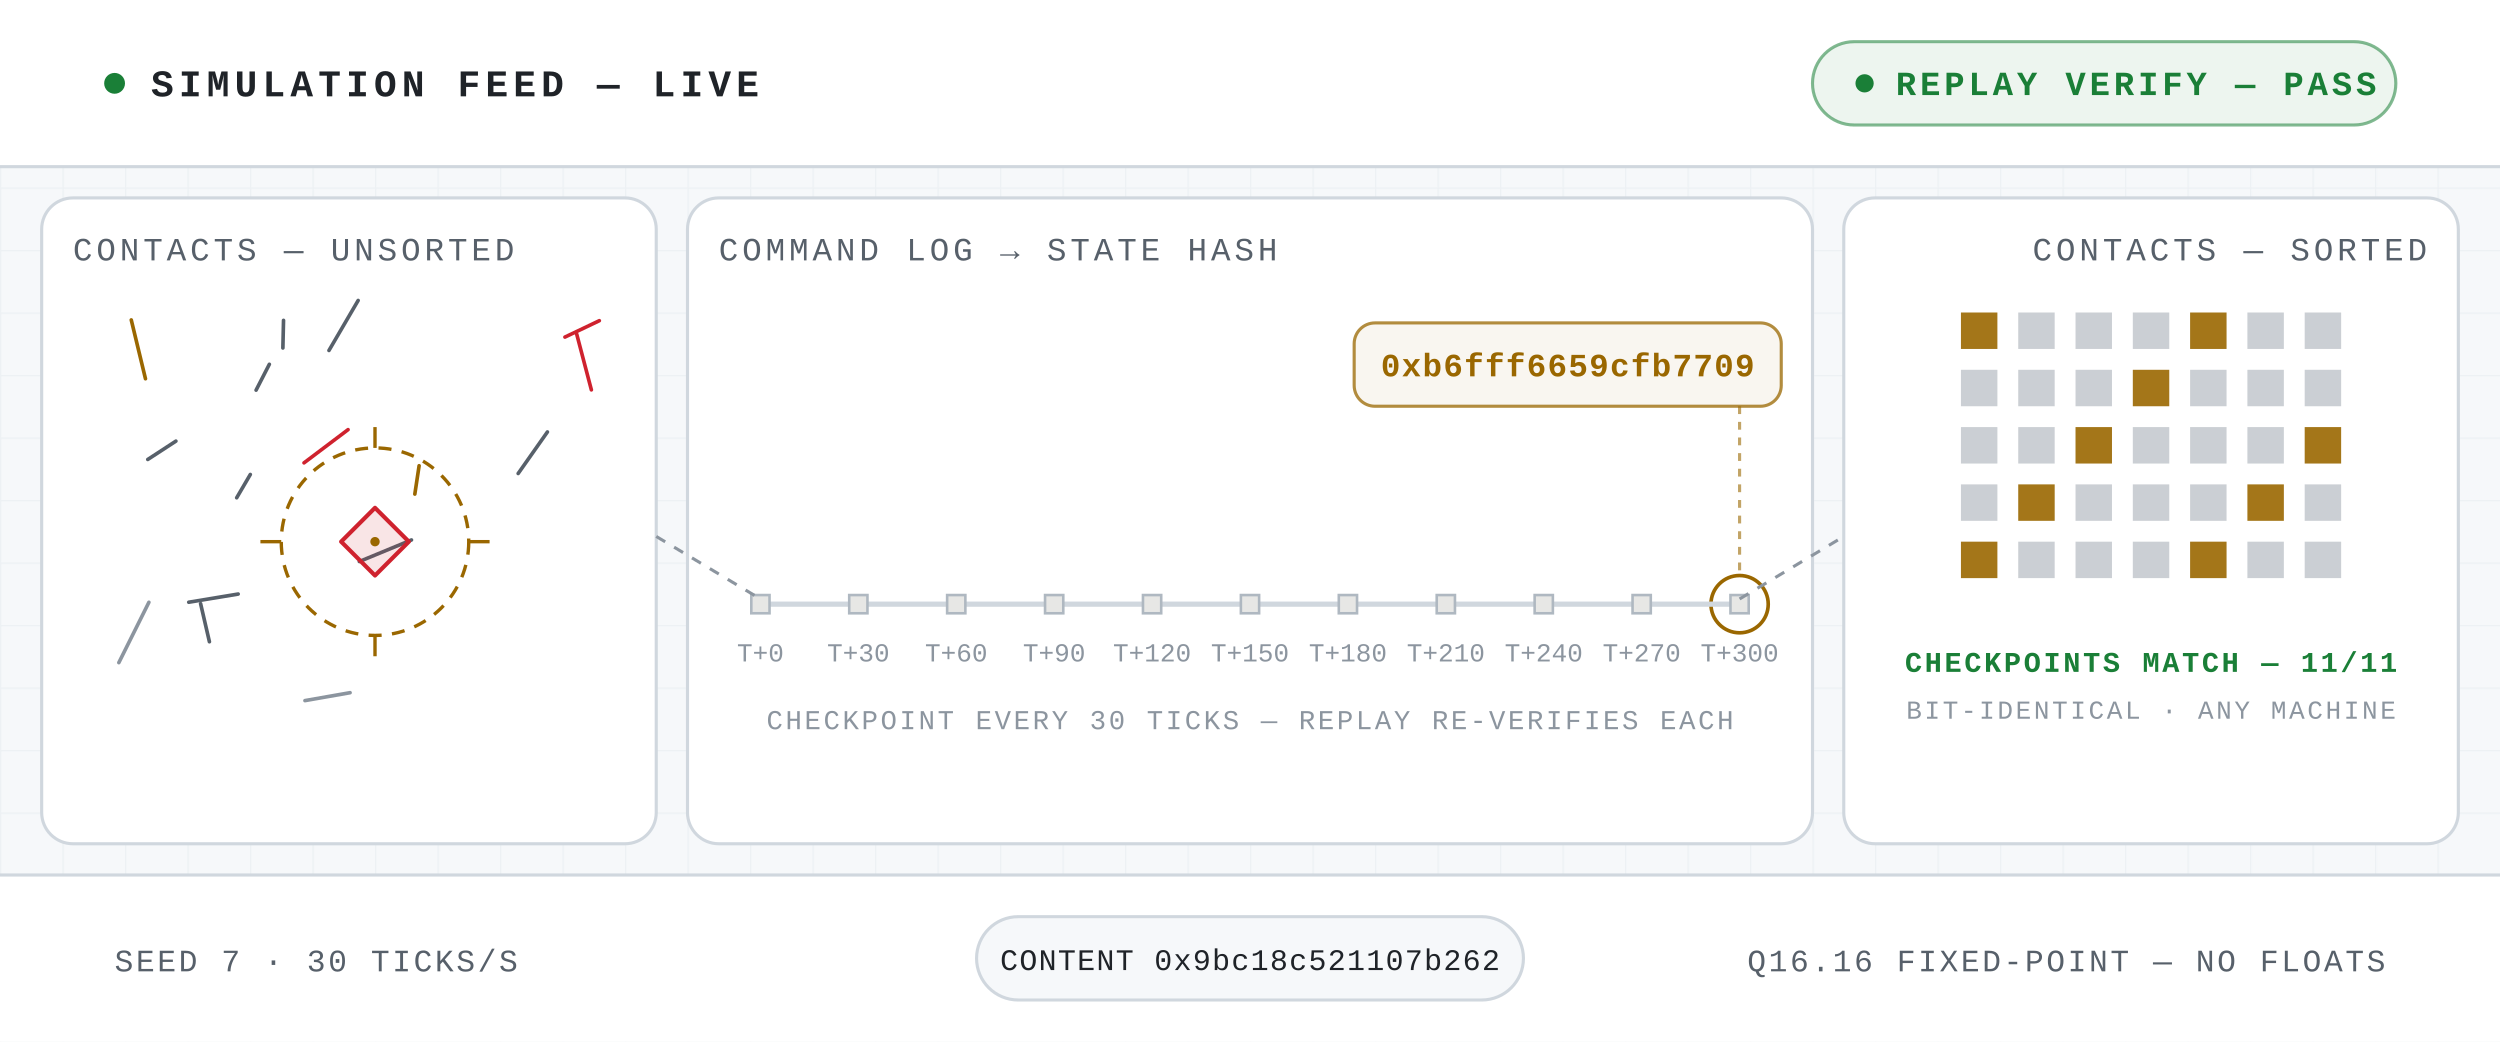
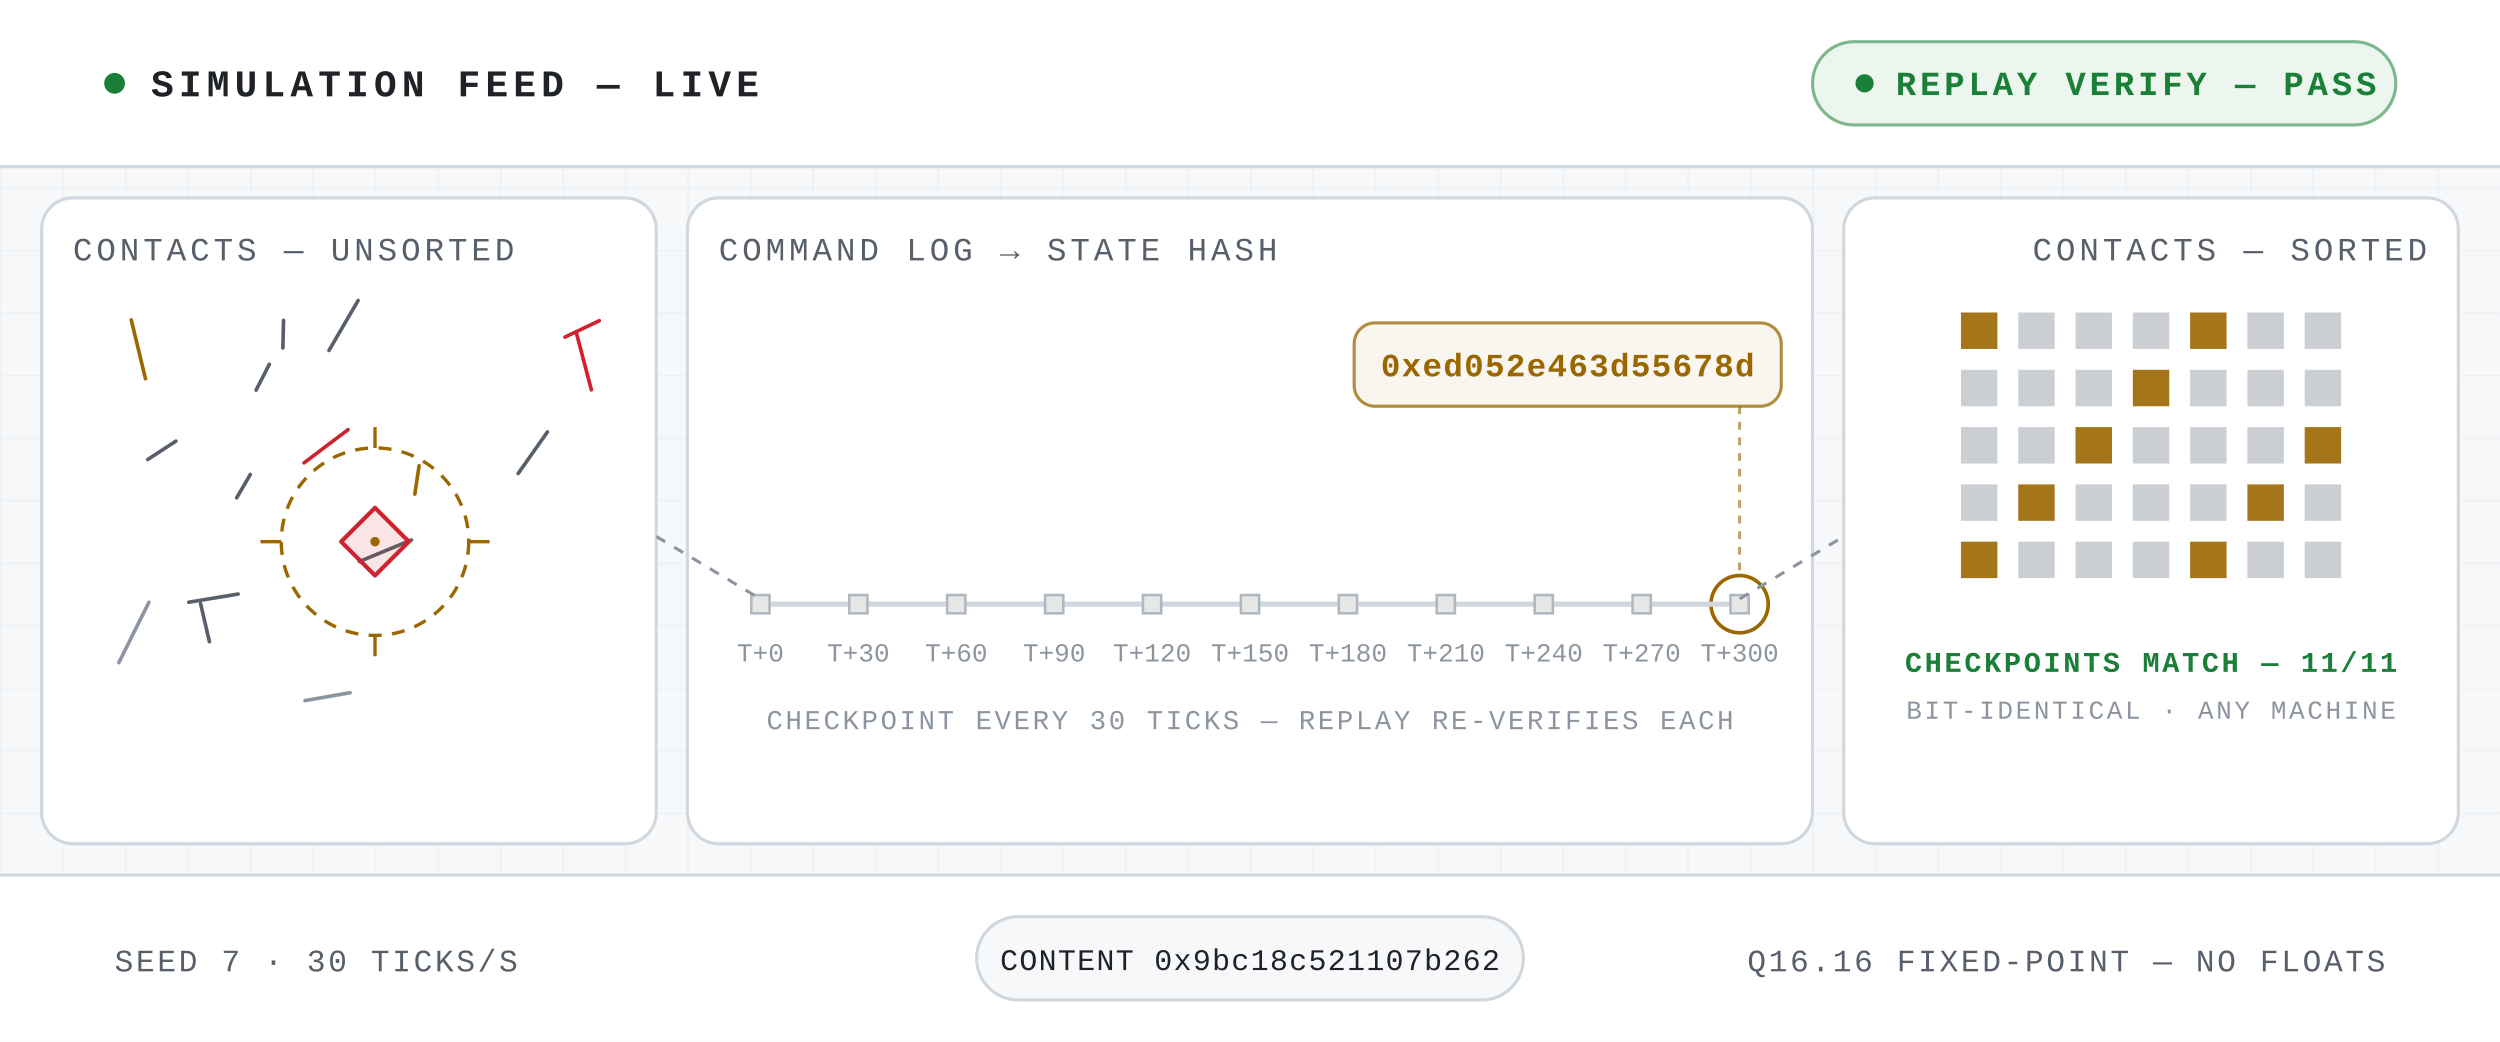
<svg xmlns="http://www.w3.org/2000/svg" width="960" height="400" viewBox="0 0 960 400" role="img" font-family="ui-monospace,'Cascadia Mono','SF Mono',Menlo,Consolas,'Liberation Mono',monospace">
  <defs>
    <style>
.live{animation:live 1.6s steps(2,end) infinite}
@keyframes live{0%{opacity:1}100%{opacity:.25}}
.march{animation:march .9s linear infinite}
@keyframes march{to{stroke-dashoffset:-8}}
.pulse{animation:pulse 3.2s ease-in-out infinite}
@keyframes pulse{0%,100%{opacity:.25}50%{opacity:.9}}
.ck0{animation:ck0 11s linear infinite}@keyframes ck0{0%,0.00%{fill:#e7e7e5}0.60%,99.4%{fill:#9a6700}100%{fill:#e7e7e5}}.ck1{animation:ck1 11s linear infinite}@keyframes ck1{0%,9.09%{fill:#e7e7e5}9.69%,99.4%{fill:#9a6700}100%{fill:#e7e7e5}}.ck2{animation:ck2 11s linear infinite}@keyframes ck2{0%,18.18%{fill:#e7e7e5}18.78%,99.4%{fill:#9a6700}100%{fill:#e7e7e5}}.ck3{animation:ck3 11s linear infinite}@keyframes ck3{0%,27.27%{fill:#e7e7e5}27.87%,99.4%{fill:#9a6700}100%{fill:#e7e7e5}}.ck4{animation:ck4 11s linear infinite}@keyframes ck4{0%,36.36%{fill:#e7e7e5}36.96%,99.4%{fill:#9a6700}100%{fill:#e7e7e5}}.ck5{animation:ck5 11s linear infinite}@keyframes ck5{0%,45.45%{fill:#e7e7e5}46.05%,99.4%{fill:#9a6700}100%{fill:#e7e7e5}}.ck6{animation:ck6 11s linear infinite}@keyframes ck6{0%,54.55%{fill:#e7e7e5}55.15%,99.4%{fill:#9a6700}100%{fill:#e7e7e5}}.ck7{animation:ck7 11s linear infinite}@keyframes ck7{0%,63.64%{fill:#e7e7e5}64.24%,99.4%{fill:#9a6700}100%{fill:#e7e7e5}}.ck8{animation:ck8 11s linear infinite}@keyframes ck8{0%,72.73%{fill:#e7e7e5}73.33%,99.4%{fill:#9a6700}100%{fill:#e7e7e5}}.ck9{animation:ck9 11s linear infinite}@keyframes ck9{0%,81.82%{fill:#e7e7e5}82.42%,99.4%{fill:#9a6700}100%{fill:#e7e7e5}}.ck10{animation:ck10 11s linear infinite}@keyframes ck10{0%,90.91%{fill:#e7e7e5}91.51%,99.4%{fill:#9a6700}100%{fill:#e7e7e5}}
@media (prefers-reduced-motion:reduce){.live,.march,.pulse{animation:none}.ck0,.ck1,.ck2,.ck3,.ck4,.ck5,.ck6,.ck7,.ck8,.ck9,.ck10{animation:none;fill:#9a6700}}
</style>
    <pattern id="grid" width="24" height="24" patternUnits="userSpaceOnUse">
      <path d="M 24 0 H 0 V 24" fill="none" stroke="#e4e9ee" stroke-width="1" />
    </pattern>
  </defs>
  <rect width="960" height="400" fill="#f6f8fa" />
  <rect width="960" height="400" fill="url(#grid)" opacity="0.5" />
  <rect width="960" height="64" fill="#ffffff" />
  <line x1="0" y1="64" x2="960" y2="64" stroke="#d0d7de" stroke-width="1.2" />
  <circle cx="44" cy="32" r="4" fill="#1a7f37" class="live" />
  <text x="58" y="37" font-size="14.5" fill="#1f2328" text-anchor="start" letter-spacing="2" font-weight="600">SIMULATION FEED — LIVE</text>
  <rect x="696" y="16" width="224" height="32" rx="16" fill="#1a7f37" stroke="#1a7f37" stroke-width="1.2" fill-opacity="0.08" stroke-opacity="0.55" />
  <circle cx="716" cy="32" r="3.5" fill="#1a7f37" class="live" />
  <text x="728" y="36.5" font-size="13" fill="#1a7f37" text-anchor="start" letter-spacing="1.5" font-weight="600">REPLAY VERIFY — PASS</text>
  <rect x="16" y="76" width="236" height="248" rx="12" fill="#ffffff" stroke="#d0d7de" stroke-width="1.2" />
  <text x="28" y="100" font-size="12.5" fill="#57606a" text-anchor="start" letter-spacing="1.5">CONTACTS — UNSORTED</text>
  <line x1="103.428" y1="139.887" x2="98.333" y2="149.815" stroke="#57606a" stroke-width="1.4" stroke-linecap="round" />
  <line x1="108.873" y1="123.025" x2="108.626" y2="133.622" stroke="#57606a" stroke-width="1.4" stroke-linecap="round" />
  <line x1="50.404" y1="122.857" x2="55.861" y2="145.437" stroke="#9a6700" stroke-width="1.4" stroke-linecap="round" />
  <line x1="91.456" y1="228.11" x2="72.482" y2="231.256" stroke="#57606a" stroke-width="1.4" stroke-linecap="round" />
  <line x1="230.141" y1="123.145" x2="216.931" y2="129.439" stroke="#cf222e" stroke-width="1.4" stroke-linecap="round" />
  <line x1="67.545" y1="169.39" x2="56.745" y2="176.43" stroke="#57606a" stroke-width="1.4" stroke-linecap="round" />
  <line x1="160.938" y1="178.846" x2="159.294" y2="189.727" stroke="#9a6700" stroke-width="1.4" stroke-linecap="round" />
  <line x1="77.026" y1="231.792" x2="80.415" y2="246.431" stroke="#57606a" stroke-width="1.4" stroke-linecap="round" />
  <line x1="133.656" y1="164.982" x2="116.741" y2="177.735" stroke="#cf222e" stroke-width="1.4" stroke-linecap="round" />
  <line x1="158.004" y1="207.343" x2="137.979" y2="215.627" stroke="#57606a" stroke-width="1.4" stroke-linecap="round" />
  <line x1="221.46" y1="128.322" x2="227.086" y2="149.709" stroke="#cf222e" stroke-width="1.4" stroke-linecap="round" />
  <line x1="137.53" y1="115.379" x2="126.32" y2="134.579" stroke="#57606a" stroke-width="1.4" stroke-linecap="round" />
  <line x1="210.206" y1="165.871" x2="198.973" y2="181.823" stroke="#57606a" stroke-width="1.4" stroke-linecap="round" />
  <line x1="134.427" y1="265.994" x2="117.106" y2="269.035" stroke="#8c959f" stroke-width="1.4" stroke-linecap="round" />
  <line x1="57.178" y1="231.279" x2="45.633" y2="254.452" stroke="#8c959f" stroke-width="1.4" stroke-linecap="round" />
  <line x1="96.122" y1="182.201" x2="90.886" y2="191.141" stroke="#57606a" stroke-width="1.4" stroke-linecap="round" />
  <circle cx="144" cy="208" r="36" fill="none" stroke="#9a6700" stroke-width="1.3" stroke-dasharray="5 4" />
  <line x1="144" y1="164" x2="144" y2="172" stroke="#9a6700" stroke-width="1.3" />
  <line x1="144" y1="244" x2="144" y2="252" stroke="#9a6700" stroke-width="1.3" />
  <line x1="100" y1="208" x2="108" y2="208" stroke="#9a6700" stroke-width="1.3" />
  <line x1="180" y1="208" x2="188" y2="208" stroke="#9a6700" stroke-width="1.3" />
  <polygon points="144,195 157,208 144,221 131,208" fill="#cf222e" stroke="#cf222e" stroke-width="1.6" stroke-linejoin="round" fill-opacity="0.12" />
  <circle cx="144" cy="208" r="1.8" fill="#9a6700" />
  <rect x="264" y="76" width="432" height="248" rx="12" fill="#ffffff" stroke="#d0d7de" stroke-width="1.2" />
  <text x="276" y="100" font-size="12.5" fill="#57606a" text-anchor="start" letter-spacing="1.5">COMMAND LOG → STATE HASH</text>
  <rect x="520" y="124" width="164" height="32" rx="8" fill="#9a6700" stroke="#9a6700" stroke-width="1.2" fill-opacity="0.06" stroke-opacity="0.75" />
-   <text x="602" y="144.5" font-size="12.5" fill="#9a6700" text-anchor="middle" letter-spacing="0.5" font-weight="600">0xb6fff6659cfb7709</text>
+   <text x="602" y="144.5" font-size="12.5" fill="#9a6700" text-anchor="middle" letter-spacing="0.5" font-weight="600">0xed052e463d55678d</text>
  <line x1="668" y1="156" x2="668" y2="222" stroke="#9a6700" stroke-width="1.2" stroke-dasharray="3 3" opacity="0.6" />
  <circle cx="668" cy="232" r="11" fill="none" stroke="#9a6700" stroke-width="1.4" class="pulse" />
  <line x1="292" y1="232" x2="668" y2="232" stroke="#d0d7de" stroke-width="2" />
  <rect x="288.5" y="228.5" width="7" height="7" class="ck0" fill="#e7e7e5" stroke="#afb8c1" stroke-width="1" />
  <rect x="326.1" y="228.5" width="7" height="7" class="ck1" fill="#e7e7e5" stroke="#afb8c1" stroke-width="1" />
  <rect x="363.7" y="228.5" width="7" height="7" class="ck2" fill="#e7e7e5" stroke="#afb8c1" stroke-width="1" />
  <rect x="401.3" y="228.5" width="7" height="7" class="ck3" fill="#e7e7e5" stroke="#afb8c1" stroke-width="1" />
  <rect x="438.9" y="228.5" width="7" height="7" class="ck4" fill="#e7e7e5" stroke="#afb8c1" stroke-width="1" />
  <rect x="476.5" y="228.5" width="7" height="7" class="ck5" fill="#e7e7e5" stroke="#afb8c1" stroke-width="1" />
  <rect x="514.1" y="228.5" width="7" height="7" class="ck6" fill="#e7e7e5" stroke="#afb8c1" stroke-width="1" />
  <rect x="551.7" y="228.5" width="7" height="7" class="ck7" fill="#e7e7e5" stroke="#afb8c1" stroke-width="1" />
  <rect x="589.3" y="228.5" width="7" height="7" class="ck8" fill="#e7e7e5" stroke="#afb8c1" stroke-width="1" />
  <rect x="626.9" y="228.5" width="7" height="7" class="ck9" fill="#e7e7e5" stroke="#afb8c1" stroke-width="1" />
  <rect x="664.5" y="228.5" width="7" height="7" class="ck10" fill="#e7e7e5" stroke="#afb8c1" stroke-width="1" />
  <text x="292.0" y="254" font-size="10" fill="#8c959f" text-anchor="middle">T+0</text>
  <text x="329.6" y="254" font-size="10" fill="#8c959f" text-anchor="middle">T+30</text>
  <text x="367.2" y="254" font-size="10" fill="#8c959f" text-anchor="middle">T+60</text>
  <text x="404.8" y="254" font-size="10" fill="#8c959f" text-anchor="middle">T+90</text>
  <text x="442.4" y="254" font-size="10" fill="#8c959f" text-anchor="middle">T+120</text>
  <text x="480.0" y="254" font-size="10" fill="#8c959f" text-anchor="middle">T+150</text>
  <text x="517.6" y="254" font-size="10" fill="#8c959f" text-anchor="middle">T+180</text>
  <text x="555.2" y="254" font-size="10" fill="#8c959f" text-anchor="middle">T+210</text>
  <text x="592.8" y="254" font-size="10" fill="#8c959f" text-anchor="middle">T+240</text>
  <text x="630.4" y="254" font-size="10" fill="#8c959f" text-anchor="middle">T+270</text>
  <text x="668.0" y="254" font-size="10" fill="#8c959f" text-anchor="middle">T+300</text>
  <text x="480" y="280" font-size="10.5" fill="#8c959f" text-anchor="middle" letter-spacing="1">CHECKPOINT EVERY 30 TICKS — REPLAY RE-VERIFIES EACH</text>
  <line x1="252" y1="206" x2="292" y2="230" stroke="#8c959f" stroke-width="1.2" stroke-dasharray="4 4" class="march" />
  <line x1="668" y1="230" x2="708" y2="206" stroke="#8c959f" stroke-width="1.2" stroke-dasharray="4 4" class="march" />
  <rect x="708" y="76" width="236" height="248" rx="12" fill="#ffffff" stroke="#d0d7de" stroke-width="1.2" />
  <text x="932" y="100" font-size="12.5" fill="#57606a" text-anchor="end" letter-spacing="1.5">CONTACTS — SORTED</text>
  <rect x="753" y="120" width="14" height="14" fill="#9a6700" opacity="0.9" />
  <rect x="775" y="120" width="14" height="14" fill="#8c959f" opacity="0.45" />
  <rect x="797" y="120" width="14" height="14" fill="#8c959f" opacity="0.45" />
  <rect x="819" y="120" width="14" height="14" fill="#8c959f" opacity="0.45" />
  <rect x="841" y="120" width="14" height="14" fill="#9a6700" opacity="0.9" />
  <rect x="863" y="120" width="14" height="14" fill="#8c959f" opacity="0.45" />
  <rect x="885" y="120" width="14" height="14" fill="#8c959f" opacity="0.45" />
  <rect x="753" y="142" width="14" height="14" fill="#8c959f" opacity="0.45" />
  <rect x="775" y="142" width="14" height="14" fill="#8c959f" opacity="0.45" />
  <rect x="797" y="142" width="14" height="14" fill="#8c959f" opacity="0.45" />
  <rect x="819" y="142" width="14" height="14" fill="#9a6700" opacity="0.9" />
  <rect x="841" y="142" width="14" height="14" fill="#8c959f" opacity="0.45" />
  <rect x="863" y="142" width="14" height="14" fill="#8c959f" opacity="0.45" />
  <rect x="885" y="142" width="14" height="14" fill="#8c959f" opacity="0.45" />
  <rect x="753" y="164" width="14" height="14" fill="#8c959f" opacity="0.45" />
  <rect x="775" y="164" width="14" height="14" fill="#8c959f" opacity="0.45" />
  <rect x="797" y="164" width="14" height="14" fill="#9a6700" opacity="0.9" />
  <rect x="819" y="164" width="14" height="14" fill="#8c959f" opacity="0.45" />
  <rect x="841" y="164" width="14" height="14" fill="#8c959f" opacity="0.45" />
  <rect x="863" y="164" width="14" height="14" fill="#8c959f" opacity="0.45" />
  <rect x="885" y="164" width="14" height="14" fill="#9a6700" opacity="0.9" />
  <rect x="753" y="186" width="14" height="14" fill="#8c959f" opacity="0.45" />
  <rect x="775" y="186" width="14" height="14" fill="#9a6700" opacity="0.9" />
  <rect x="797" y="186" width="14" height="14" fill="#8c959f" opacity="0.45" />
  <rect x="819" y="186" width="14" height="14" fill="#8c959f" opacity="0.45" />
  <rect x="841" y="186" width="14" height="14" fill="#8c959f" opacity="0.45" />
  <rect x="863" y="186" width="14" height="14" fill="#9a6700" opacity="0.9" />
  <rect x="885" y="186" width="14" height="14" fill="#8c959f" opacity="0.45" />
  <rect x="753" y="208" width="14" height="14" fill="#9a6700" opacity="0.9" />
  <rect x="775" y="208" width="14" height="14" fill="#8c959f" opacity="0.45" />
  <rect x="797" y="208" width="14" height="14" fill="#8c959f" opacity="0.45" />
  <rect x="819" y="208" width="14" height="14" fill="#8c959f" opacity="0.45" />
  <rect x="841" y="208" width="14" height="14" fill="#9a6700" opacity="0.9" />
  <rect x="863" y="208" width="14" height="14" fill="#8c959f" opacity="0.45" />
  <rect x="885" y="208" width="14" height="14" fill="#8c959f" opacity="0.45" />
  <text x="826" y="258" font-size="11" fill="#1a7f37" text-anchor="middle" letter-spacing="1" font-weight="600">CHECKPOINTS MATCH — 11/11</text>
  <text x="826" y="276" font-size="10" fill="#8c959f" text-anchor="middle" letter-spacing="1">BIT-IDENTICAL · ANY MACHINE</text>
  <rect y="336" width="960" height="64" fill="#ffffff" />
  <line x1="0" y1="336" x2="960" y2="336" stroke="#d0d7de" stroke-width="1.2" />
  <text x="44" y="373" font-size="12" fill="#57606a" text-anchor="start" letter-spacing="1">SEED 7 · 30 TICKS/S</text>
  <rect x="375" y="352" width="210" height="32" rx="16" fill="#f6f8fa" stroke="#d0d7de" stroke-width="1.2" />
  <text x="480" y="372.5" font-size="11.5" fill="#1f2328" text-anchor="middle" letter-spacing="0.5">CONTENT 0x9bc18c521107b262</text>
  <text x="916" y="373" font-size="12" fill="#57606a" text-anchor="end" letter-spacing="1">Q16.16 FIXED-POINT — NO FLOATS</text>
</svg>
